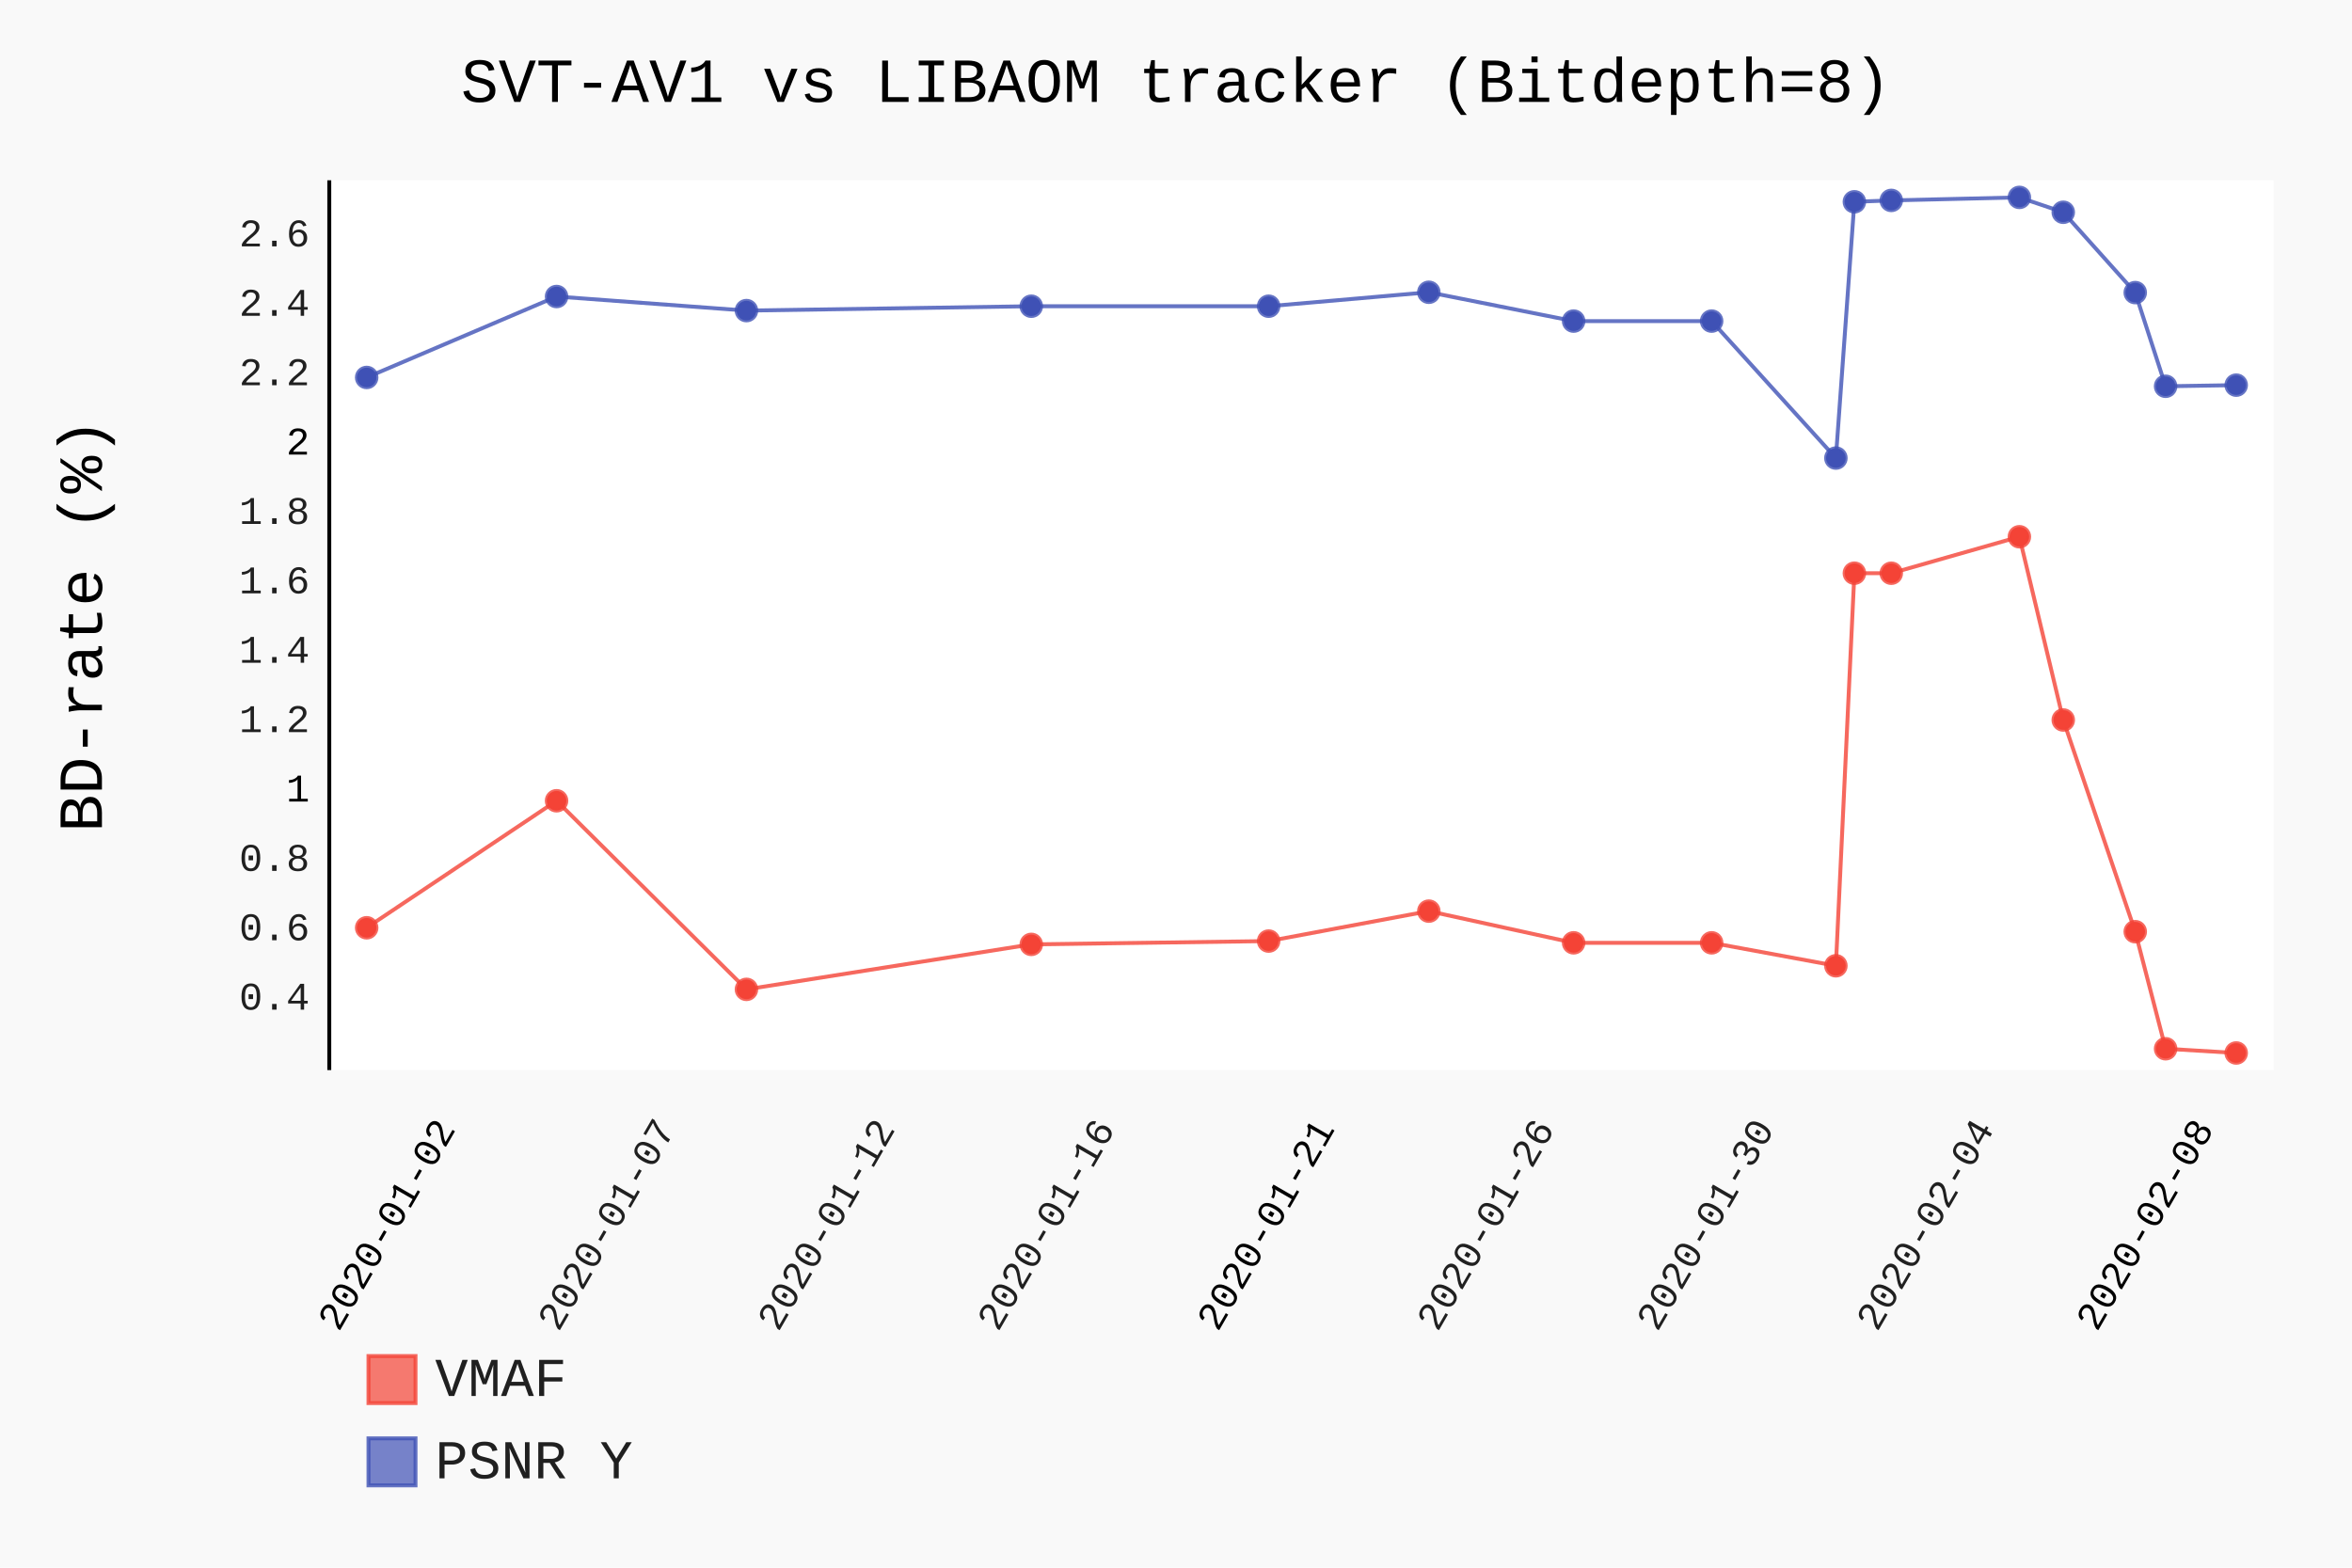
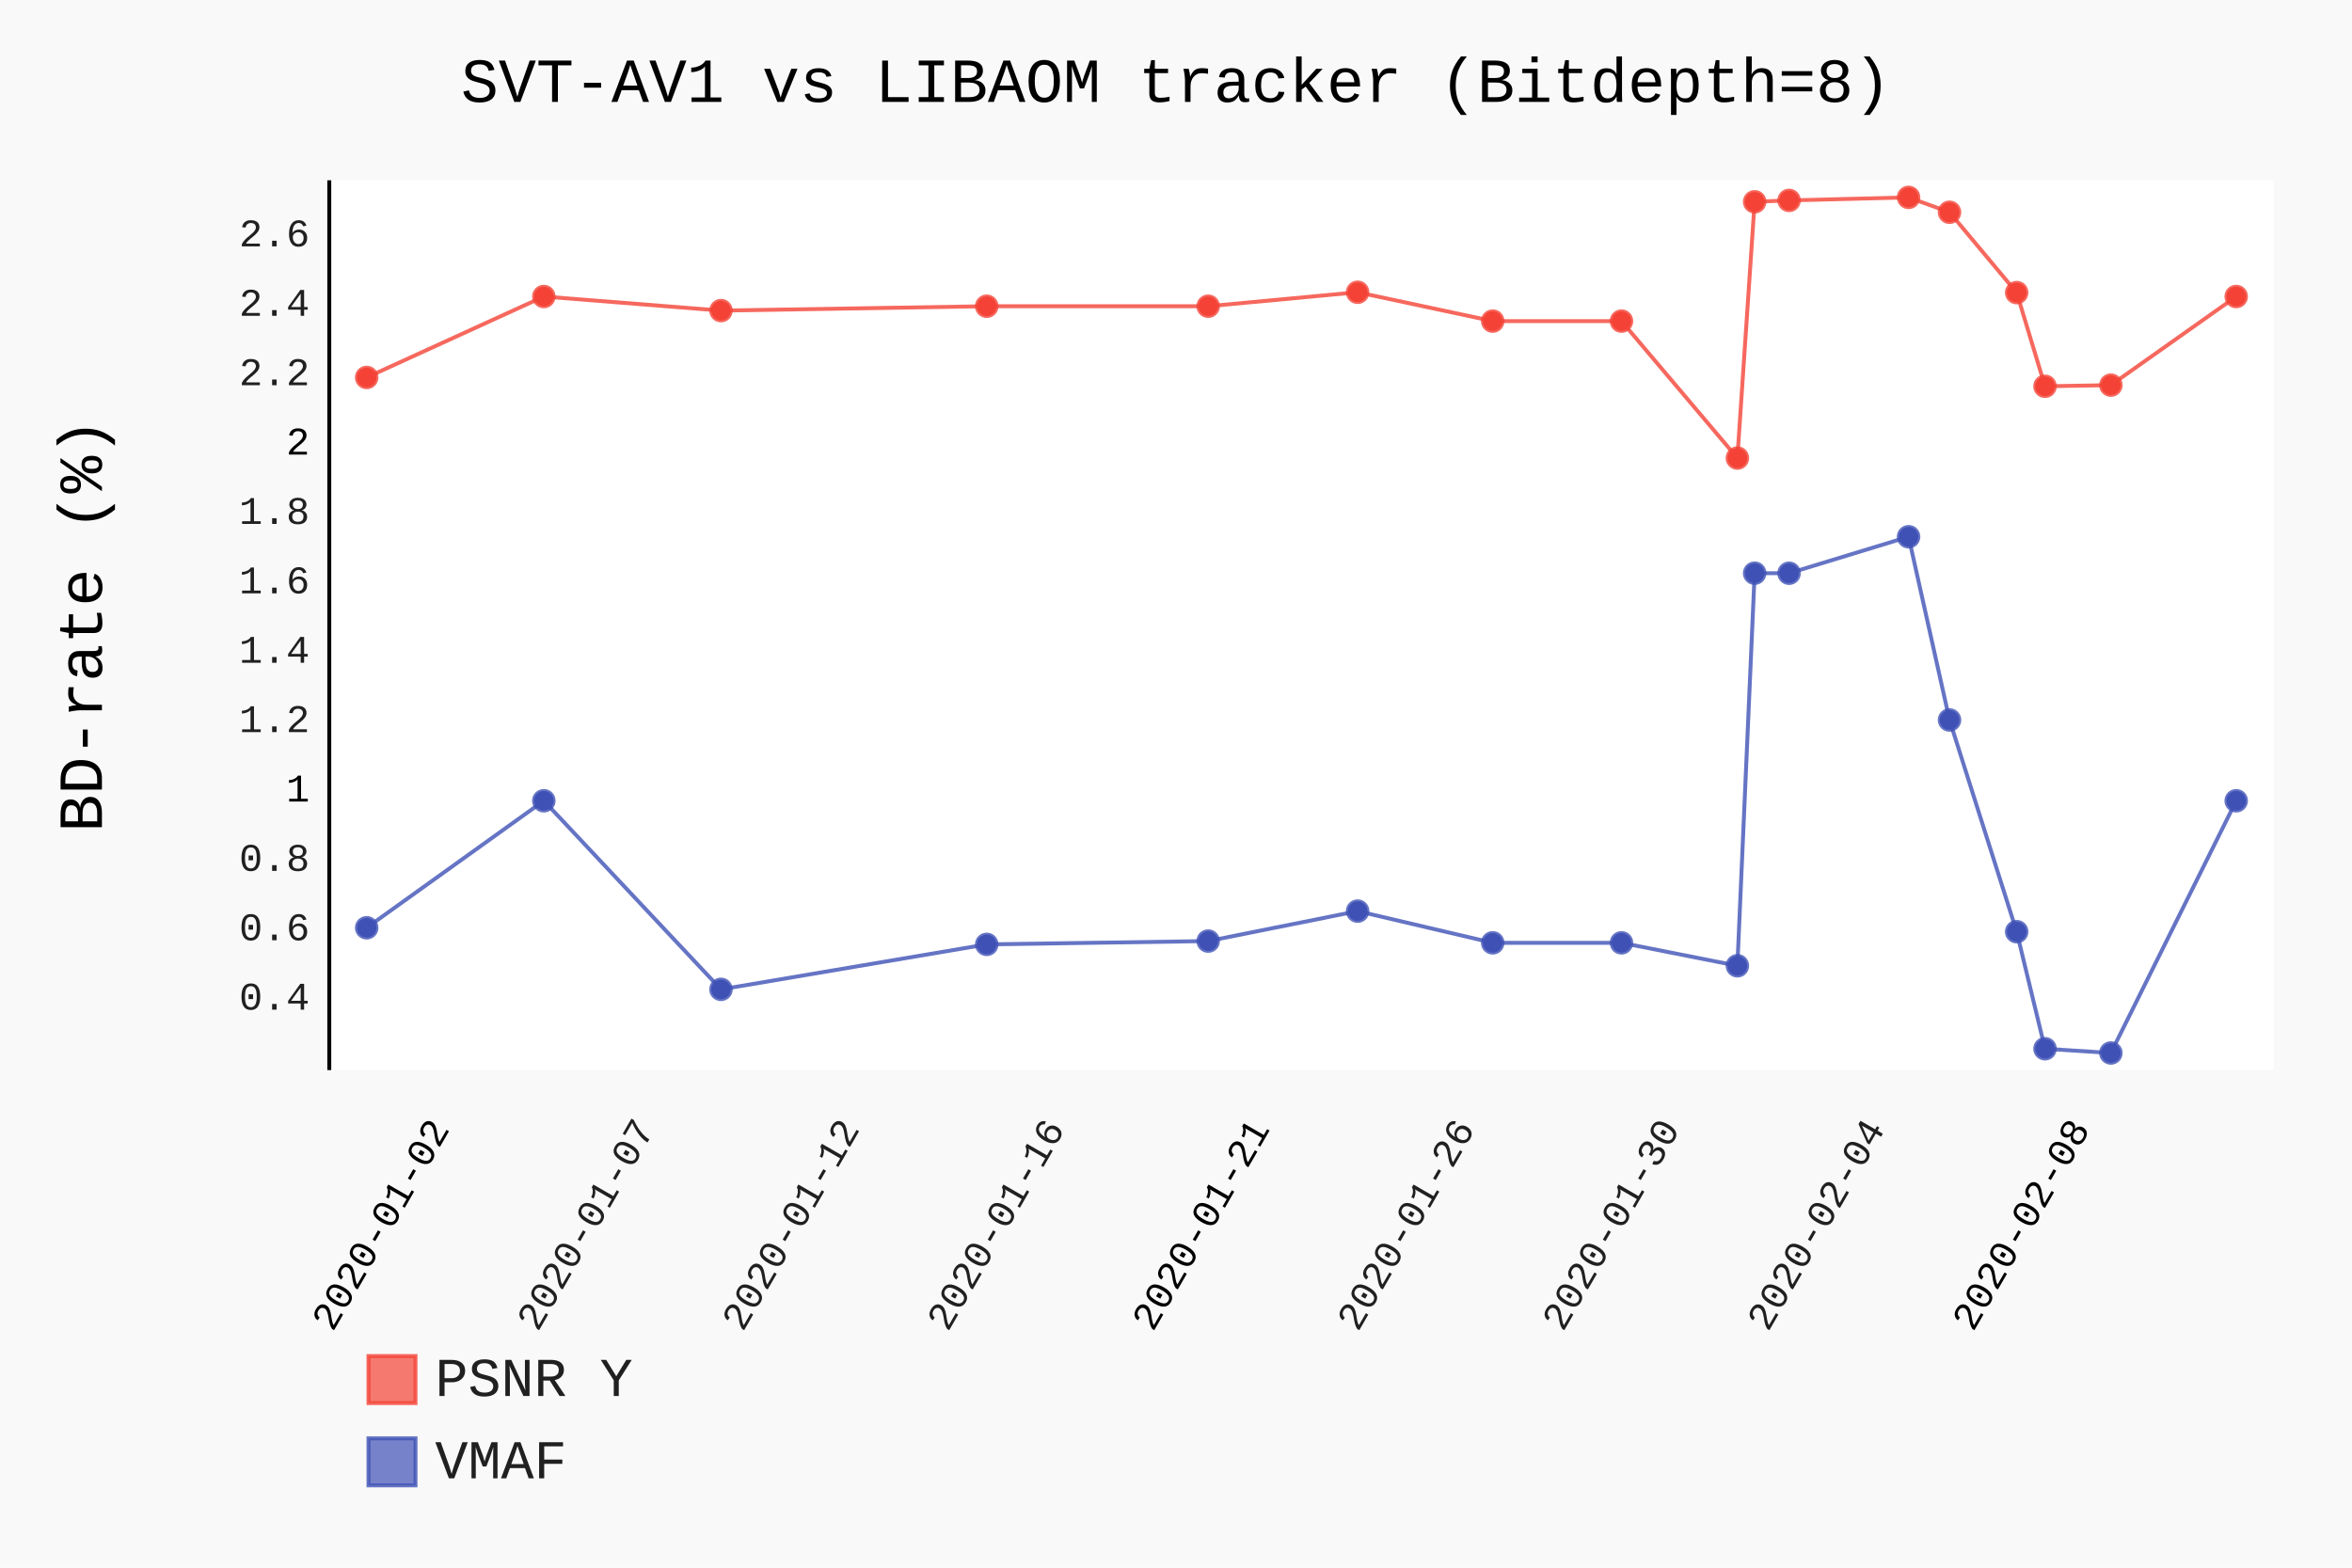
- <svg xmlns="http://www.w3.org/2000/svg" class="pygal-chart" id="chart-6fc23191-78fa-4740-b918-603c639f586f" viewBox="0 0 600 400">
+ <svg xmlns="http://www.w3.org/2000/svg" class="pygal-chart" id="chart-649c55eb-0600-44ac-b356-f36d2dc12b59" viewBox="0 0 600 400">
  <defs>
-     <style type="text/css">#chart-6fc23191-78fa-4740-b918-603c639f586f{-webkit-user-select:none;-webkit-font-smoothing:antialiased;font-family:Consolas,"Liberation Mono",Menlo,Courier,monospace}#chart-6fc23191-78fa-4740-b918-603c639f586f .title{font-family:Consolas,"Liberation Mono",Menlo,Courier,monospace;font-size:16px}#chart-6fc23191-78fa-4740-b918-603c639f586f .legends .legend text{font-family:Consolas,"Liberation Mono",Menlo,Courier,monospace;font-size:14px}#chart-6fc23191-78fa-4740-b918-603c639f586f .axis text{font-family:Consolas,"Liberation Mono",Menlo,Courier,monospace;font-size:10px}#chart-6fc23191-78fa-4740-b918-603c639f586f .axis text.major{font-family:Consolas,"Liberation Mono",Menlo,Courier,monospace;font-size:10px}#chart-6fc23191-78fa-4740-b918-603c639f586f .text-overlay text.value{font-family:Consolas,"Liberation Mono",Menlo,Courier,monospace;font-size:16px}#chart-6fc23191-78fa-4740-b918-603c639f586f .text-overlay text.label{font-family:Consolas,"Liberation Mono",Menlo,Courier,monospace;font-size:10px}#chart-6fc23191-78fa-4740-b918-603c639f586f .tooltip{font-family:Consolas,"Liberation Mono",Menlo,Courier,monospace;font-size:14px}#chart-6fc23191-78fa-4740-b918-603c639f586f text.no_data{font-family:Consolas,"Liberation Mono",Menlo,Courier,monospace;font-size:64px}
- #chart-6fc23191-78fa-4740-b918-603c639f586f{background-color:rgba(249,249,249,1)}#chart-6fc23191-78fa-4740-b918-603c639f586f path,#chart-6fc23191-78fa-4740-b918-603c639f586f line,#chart-6fc23191-78fa-4740-b918-603c639f586f rect,#chart-6fc23191-78fa-4740-b918-603c639f586f circle{-webkit-transition:150ms;-moz-transition:150ms;transition:150ms}#chart-6fc23191-78fa-4740-b918-603c639f586f .graph &gt; .background{fill:rgba(249,249,249,1)}#chart-6fc23191-78fa-4740-b918-603c639f586f .plot &gt; .background{fill:rgba(255,255,255,1)}#chart-6fc23191-78fa-4740-b918-603c639f586f .graph{fill:rgba(0,0,0,.87)}#chart-6fc23191-78fa-4740-b918-603c639f586f text.no_data{fill:rgba(0,0,0,1)}#chart-6fc23191-78fa-4740-b918-603c639f586f .title{fill:rgba(0,0,0,1)}#chart-6fc23191-78fa-4740-b918-603c639f586f .legends .legend text{fill:rgba(0,0,0,.87)}#chart-6fc23191-78fa-4740-b918-603c639f586f .legends .legend:hover text{fill:rgba(0,0,0,1)}#chart-6fc23191-78fa-4740-b918-603c639f586f .axis .line{stroke:rgba(0,0,0,1)}#chart-6fc23191-78fa-4740-b918-603c639f586f .axis .guide.line{stroke:rgba(0,0,0,.54)}#chart-6fc23191-78fa-4740-b918-603c639f586f .axis .major.line{stroke:rgba(0,0,0,.87)}#chart-6fc23191-78fa-4740-b918-603c639f586f .axis text.major{fill:rgba(0,0,0,1)}#chart-6fc23191-78fa-4740-b918-603c639f586f .axis.y .guides:hover .guide.line,#chart-6fc23191-78fa-4740-b918-603c639f586f .line-graph .axis.x .guides:hover .guide.line,#chart-6fc23191-78fa-4740-b918-603c639f586f .stackedline-graph .axis.x .guides:hover .guide.line,#chart-6fc23191-78fa-4740-b918-603c639f586f .xy-graph .axis.x .guides:hover .guide.line{stroke:rgba(0,0,0,1)}#chart-6fc23191-78fa-4740-b918-603c639f586f .axis .guides:hover text{fill:rgba(0,0,0,1)}#chart-6fc23191-78fa-4740-b918-603c639f586f .reactive{fill-opacity:.7;stroke-opacity:.8}#chart-6fc23191-78fa-4740-b918-603c639f586f .ci{stroke:rgba(0,0,0,.87)}#chart-6fc23191-78fa-4740-b918-603c639f586f .reactive.active,#chart-6fc23191-78fa-4740-b918-603c639f586f .active .reactive{fill-opacity:.8;stroke-opacity:.9;stroke-width:4}#chart-6fc23191-78fa-4740-b918-603c639f586f .ci .reactive.active{stroke-width:1.5}#chart-6fc23191-78fa-4740-b918-603c639f586f .series text{fill:rgba(0,0,0,1)}#chart-6fc23191-78fa-4740-b918-603c639f586f .tooltip rect{fill:rgba(255,255,255,1);stroke:rgba(0,0,0,1);-webkit-transition:opacity 150ms;-moz-transition:opacity 150ms;transition:opacity 150ms}#chart-6fc23191-78fa-4740-b918-603c639f586f .tooltip .label{fill:rgba(0,0,0,.87)}#chart-6fc23191-78fa-4740-b918-603c639f586f .tooltip .label{fill:rgba(0,0,0,.87)}#chart-6fc23191-78fa-4740-b918-603c639f586f .tooltip .legend{font-size:.8em;fill:rgba(0,0,0,.54)}#chart-6fc23191-78fa-4740-b918-603c639f586f .tooltip .x_label{font-size:.6em;fill:rgba(0,0,0,1)}#chart-6fc23191-78fa-4740-b918-603c639f586f .tooltip .xlink{font-size:.5em;text-decoration:underline}#chart-6fc23191-78fa-4740-b918-603c639f586f .tooltip .value{font-size:1.5em}#chart-6fc23191-78fa-4740-b918-603c639f586f .bound{font-size:.5em}#chart-6fc23191-78fa-4740-b918-603c639f586f .max-value{font-size:.75em;fill:rgba(0,0,0,.54)}#chart-6fc23191-78fa-4740-b918-603c639f586f .map-element{fill:rgba(255,255,255,1);stroke:rgba(0,0,0,.54) !important}#chart-6fc23191-78fa-4740-b918-603c639f586f .map-element .reactive{fill-opacity:inherit;stroke-opacity:inherit}#chart-6fc23191-78fa-4740-b918-603c639f586f .color-0,#chart-6fc23191-78fa-4740-b918-603c639f586f .color-0 a:visited{stroke:#F44336;fill:#F44336}#chart-6fc23191-78fa-4740-b918-603c639f586f .color-1,#chart-6fc23191-78fa-4740-b918-603c639f586f .color-1 a:visited{stroke:#3F51B5;fill:#3F51B5}#chart-6fc23191-78fa-4740-b918-603c639f586f .text-overlay .color-0 text{fill:black}#chart-6fc23191-78fa-4740-b918-603c639f586f .text-overlay .color-1 text{fill:black}
- #chart-6fc23191-78fa-4740-b918-603c639f586f text.no_data{text-anchor:middle}#chart-6fc23191-78fa-4740-b918-603c639f586f .guide.line{fill:none}#chart-6fc23191-78fa-4740-b918-603c639f586f .centered{text-anchor:middle}#chart-6fc23191-78fa-4740-b918-603c639f586f .title{text-anchor:middle}#chart-6fc23191-78fa-4740-b918-603c639f586f .legends .legend text{fill-opacity:1}#chart-6fc23191-78fa-4740-b918-603c639f586f .axis.x text{text-anchor:middle}#chart-6fc23191-78fa-4740-b918-603c639f586f .axis.x:not(.web) text[transform]{text-anchor:start}#chart-6fc23191-78fa-4740-b918-603c639f586f .axis.x:not(.web) text[transform].backwards{text-anchor:end}#chart-6fc23191-78fa-4740-b918-603c639f586f .axis.y text{text-anchor:end}#chart-6fc23191-78fa-4740-b918-603c639f586f .axis.y text[transform].backwards{text-anchor:start}#chart-6fc23191-78fa-4740-b918-603c639f586f .axis.y2 text{text-anchor:start}#chart-6fc23191-78fa-4740-b918-603c639f586f .axis.y2 text[transform].backwards{text-anchor:end}#chart-6fc23191-78fa-4740-b918-603c639f586f .axis .guide.line{stroke-dasharray:4,4}#chart-6fc23191-78fa-4740-b918-603c639f586f .axis .major.guide.line{stroke-dasharray:6,6}#chart-6fc23191-78fa-4740-b918-603c639f586f .horizontal .axis.y .guide.line,#chart-6fc23191-78fa-4740-b918-603c639f586f .horizontal .axis.y2 .guide.line,#chart-6fc23191-78fa-4740-b918-603c639f586f .vertical .axis.x .guide.line{opacity:0}#chart-6fc23191-78fa-4740-b918-603c639f586f .horizontal .axis.always_show .guide.line,#chart-6fc23191-78fa-4740-b918-603c639f586f .vertical .axis.always_show .guide.line{opacity:1 !important}#chart-6fc23191-78fa-4740-b918-603c639f586f .axis.y .guides:hover .guide.line,#chart-6fc23191-78fa-4740-b918-603c639f586f .axis.y2 .guides:hover .guide.line,#chart-6fc23191-78fa-4740-b918-603c639f586f .axis.x .guides:hover .guide.line{opacity:1}#chart-6fc23191-78fa-4740-b918-603c639f586f .axis .guides:hover text{opacity:1}#chart-6fc23191-78fa-4740-b918-603c639f586f .nofill{fill:none}#chart-6fc23191-78fa-4740-b918-603c639f586f .subtle-fill{fill-opacity:.2}#chart-6fc23191-78fa-4740-b918-603c639f586f .dot{stroke-width:1px;fill-opacity:1}#chart-6fc23191-78fa-4740-b918-603c639f586f .dot.active{stroke-width:5px}#chart-6fc23191-78fa-4740-b918-603c639f586f .dot.negative{fill:transparent}#chart-6fc23191-78fa-4740-b918-603c639f586f text,#chart-6fc23191-78fa-4740-b918-603c639f586f tspan{stroke:none !important}#chart-6fc23191-78fa-4740-b918-603c639f586f .series text.active{opacity:1}#chart-6fc23191-78fa-4740-b918-603c639f586f .tooltip rect{fill-opacity:.95;stroke-width:.5}#chart-6fc23191-78fa-4740-b918-603c639f586f .tooltip text{fill-opacity:1}#chart-6fc23191-78fa-4740-b918-603c639f586f .showable{visibility:hidden}#chart-6fc23191-78fa-4740-b918-603c639f586f .showable.shown{visibility:visible}#chart-6fc23191-78fa-4740-b918-603c639f586f .gauge-background{fill:rgba(229,229,229,1);stroke:none}#chart-6fc23191-78fa-4740-b918-603c639f586f .bg-lines{stroke:rgba(249,249,249,1);stroke-width:2px}</style>
+     <style type="text/css">#chart-649c55eb-0600-44ac-b356-f36d2dc12b59{-webkit-user-select:none;-webkit-font-smoothing:antialiased;font-family:Consolas,"Liberation Mono",Menlo,Courier,monospace}#chart-649c55eb-0600-44ac-b356-f36d2dc12b59 .title{font-family:Consolas,"Liberation Mono",Menlo,Courier,monospace;font-size:16px}#chart-649c55eb-0600-44ac-b356-f36d2dc12b59 .legends .legend text{font-family:Consolas,"Liberation Mono",Menlo,Courier,monospace;font-size:14px}#chart-649c55eb-0600-44ac-b356-f36d2dc12b59 .axis text{font-family:Consolas,"Liberation Mono",Menlo,Courier,monospace;font-size:10px}#chart-649c55eb-0600-44ac-b356-f36d2dc12b59 .axis text.major{font-family:Consolas,"Liberation Mono",Menlo,Courier,monospace;font-size:10px}#chart-649c55eb-0600-44ac-b356-f36d2dc12b59 .text-overlay text.value{font-family:Consolas,"Liberation Mono",Menlo,Courier,monospace;font-size:16px}#chart-649c55eb-0600-44ac-b356-f36d2dc12b59 .text-overlay text.label{font-family:Consolas,"Liberation Mono",Menlo,Courier,monospace;font-size:10px}#chart-649c55eb-0600-44ac-b356-f36d2dc12b59 .tooltip{font-family:Consolas,"Liberation Mono",Menlo,Courier,monospace;font-size:14px}#chart-649c55eb-0600-44ac-b356-f36d2dc12b59 text.no_data{font-family:Consolas,"Liberation Mono",Menlo,Courier,monospace;font-size:64px}
+ #chart-649c55eb-0600-44ac-b356-f36d2dc12b59{background-color:rgba(249,249,249,1)}#chart-649c55eb-0600-44ac-b356-f36d2dc12b59 path,#chart-649c55eb-0600-44ac-b356-f36d2dc12b59 line,#chart-649c55eb-0600-44ac-b356-f36d2dc12b59 rect,#chart-649c55eb-0600-44ac-b356-f36d2dc12b59 circle{-webkit-transition:150ms;-moz-transition:150ms;transition:150ms}#chart-649c55eb-0600-44ac-b356-f36d2dc12b59 .graph &gt; .background{fill:rgba(249,249,249,1)}#chart-649c55eb-0600-44ac-b356-f36d2dc12b59 .plot &gt; .background{fill:rgba(255,255,255,1)}#chart-649c55eb-0600-44ac-b356-f36d2dc12b59 .graph{fill:rgba(0,0,0,.87)}#chart-649c55eb-0600-44ac-b356-f36d2dc12b59 text.no_data{fill:rgba(0,0,0,1)}#chart-649c55eb-0600-44ac-b356-f36d2dc12b59 .title{fill:rgba(0,0,0,1)}#chart-649c55eb-0600-44ac-b356-f36d2dc12b59 .legends .legend text{fill:rgba(0,0,0,.87)}#chart-649c55eb-0600-44ac-b356-f36d2dc12b59 .legends .legend:hover text{fill:rgba(0,0,0,1)}#chart-649c55eb-0600-44ac-b356-f36d2dc12b59 .axis .line{stroke:rgba(0,0,0,1)}#chart-649c55eb-0600-44ac-b356-f36d2dc12b59 .axis .guide.line{stroke:rgba(0,0,0,.54)}#chart-649c55eb-0600-44ac-b356-f36d2dc12b59 .axis .major.line{stroke:rgba(0,0,0,.87)}#chart-649c55eb-0600-44ac-b356-f36d2dc12b59 .axis text.major{fill:rgba(0,0,0,1)}#chart-649c55eb-0600-44ac-b356-f36d2dc12b59 .axis.y .guides:hover .guide.line,#chart-649c55eb-0600-44ac-b356-f36d2dc12b59 .line-graph .axis.x .guides:hover .guide.line,#chart-649c55eb-0600-44ac-b356-f36d2dc12b59 .stackedline-graph .axis.x .guides:hover .guide.line,#chart-649c55eb-0600-44ac-b356-f36d2dc12b59 .xy-graph .axis.x .guides:hover .guide.line{stroke:rgba(0,0,0,1)}#chart-649c55eb-0600-44ac-b356-f36d2dc12b59 .axis .guides:hover text{fill:rgba(0,0,0,1)}#chart-649c55eb-0600-44ac-b356-f36d2dc12b59 .reactive{fill-opacity:.7;stroke-opacity:.8}#chart-649c55eb-0600-44ac-b356-f36d2dc12b59 .ci{stroke:rgba(0,0,0,.87)}#chart-649c55eb-0600-44ac-b356-f36d2dc12b59 .reactive.active,#chart-649c55eb-0600-44ac-b356-f36d2dc12b59 .active .reactive{fill-opacity:.8;stroke-opacity:.9;stroke-width:4}#chart-649c55eb-0600-44ac-b356-f36d2dc12b59 .ci .reactive.active{stroke-width:1.5}#chart-649c55eb-0600-44ac-b356-f36d2dc12b59 .series text{fill:rgba(0,0,0,1)}#chart-649c55eb-0600-44ac-b356-f36d2dc12b59 .tooltip rect{fill:rgba(255,255,255,1);stroke:rgba(0,0,0,1);-webkit-transition:opacity 150ms;-moz-transition:opacity 150ms;transition:opacity 150ms}#chart-649c55eb-0600-44ac-b356-f36d2dc12b59 .tooltip .label{fill:rgba(0,0,0,.87)}#chart-649c55eb-0600-44ac-b356-f36d2dc12b59 .tooltip .label{fill:rgba(0,0,0,.87)}#chart-649c55eb-0600-44ac-b356-f36d2dc12b59 .tooltip .legend{font-size:.8em;fill:rgba(0,0,0,.54)}#chart-649c55eb-0600-44ac-b356-f36d2dc12b59 .tooltip .x_label{font-size:.6em;fill:rgba(0,0,0,1)}#chart-649c55eb-0600-44ac-b356-f36d2dc12b59 .tooltip .xlink{font-size:.5em;text-decoration:underline}#chart-649c55eb-0600-44ac-b356-f36d2dc12b59 .tooltip .value{font-size:1.5em}#chart-649c55eb-0600-44ac-b356-f36d2dc12b59 .bound{font-size:.5em}#chart-649c55eb-0600-44ac-b356-f36d2dc12b59 .max-value{font-size:.75em;fill:rgba(0,0,0,.54)}#chart-649c55eb-0600-44ac-b356-f36d2dc12b59 .map-element{fill:rgba(255,255,255,1);stroke:rgba(0,0,0,.54) !important}#chart-649c55eb-0600-44ac-b356-f36d2dc12b59 .map-element .reactive{fill-opacity:inherit;stroke-opacity:inherit}#chart-649c55eb-0600-44ac-b356-f36d2dc12b59 .color-0,#chart-649c55eb-0600-44ac-b356-f36d2dc12b59 .color-0 a:visited{stroke:#F44336;fill:#F44336}#chart-649c55eb-0600-44ac-b356-f36d2dc12b59 .color-1,#chart-649c55eb-0600-44ac-b356-f36d2dc12b59 .color-1 a:visited{stroke:#3F51B5;fill:#3F51B5}#chart-649c55eb-0600-44ac-b356-f36d2dc12b59 .text-overlay .color-0 text{fill:black}#chart-649c55eb-0600-44ac-b356-f36d2dc12b59 .text-overlay .color-1 text{fill:black}
+ #chart-649c55eb-0600-44ac-b356-f36d2dc12b59 text.no_data{text-anchor:middle}#chart-649c55eb-0600-44ac-b356-f36d2dc12b59 .guide.line{fill:none}#chart-649c55eb-0600-44ac-b356-f36d2dc12b59 .centered{text-anchor:middle}#chart-649c55eb-0600-44ac-b356-f36d2dc12b59 .title{text-anchor:middle}#chart-649c55eb-0600-44ac-b356-f36d2dc12b59 .legends .legend text{fill-opacity:1}#chart-649c55eb-0600-44ac-b356-f36d2dc12b59 .axis.x text{text-anchor:middle}#chart-649c55eb-0600-44ac-b356-f36d2dc12b59 .axis.x:not(.web) text[transform]{text-anchor:start}#chart-649c55eb-0600-44ac-b356-f36d2dc12b59 .axis.x:not(.web) text[transform].backwards{text-anchor:end}#chart-649c55eb-0600-44ac-b356-f36d2dc12b59 .axis.y text{text-anchor:end}#chart-649c55eb-0600-44ac-b356-f36d2dc12b59 .axis.y text[transform].backwards{text-anchor:start}#chart-649c55eb-0600-44ac-b356-f36d2dc12b59 .axis.y2 text{text-anchor:start}#chart-649c55eb-0600-44ac-b356-f36d2dc12b59 .axis.y2 text[transform].backwards{text-anchor:end}#chart-649c55eb-0600-44ac-b356-f36d2dc12b59 .axis .guide.line{stroke-dasharray:4,4}#chart-649c55eb-0600-44ac-b356-f36d2dc12b59 .axis .major.guide.line{stroke-dasharray:6,6}#chart-649c55eb-0600-44ac-b356-f36d2dc12b59 .horizontal .axis.y .guide.line,#chart-649c55eb-0600-44ac-b356-f36d2dc12b59 .horizontal .axis.y2 .guide.line,#chart-649c55eb-0600-44ac-b356-f36d2dc12b59 .vertical .axis.x .guide.line{opacity:0}#chart-649c55eb-0600-44ac-b356-f36d2dc12b59 .horizontal .axis.always_show .guide.line,#chart-649c55eb-0600-44ac-b356-f36d2dc12b59 .vertical .axis.always_show .guide.line{opacity:1 !important}#chart-649c55eb-0600-44ac-b356-f36d2dc12b59 .axis.y .guides:hover .guide.line,#chart-649c55eb-0600-44ac-b356-f36d2dc12b59 .axis.y2 .guides:hover .guide.line,#chart-649c55eb-0600-44ac-b356-f36d2dc12b59 .axis.x .guides:hover .guide.line{opacity:1}#chart-649c55eb-0600-44ac-b356-f36d2dc12b59 .axis .guides:hover text{opacity:1}#chart-649c55eb-0600-44ac-b356-f36d2dc12b59 .nofill{fill:none}#chart-649c55eb-0600-44ac-b356-f36d2dc12b59 .subtle-fill{fill-opacity:.2}#chart-649c55eb-0600-44ac-b356-f36d2dc12b59 .dot{stroke-width:1px;fill-opacity:1}#chart-649c55eb-0600-44ac-b356-f36d2dc12b59 .dot.active{stroke-width:5px}#chart-649c55eb-0600-44ac-b356-f36d2dc12b59 .dot.negative{fill:transparent}#chart-649c55eb-0600-44ac-b356-f36d2dc12b59 text,#chart-649c55eb-0600-44ac-b356-f36d2dc12b59 tspan{stroke:none !important}#chart-649c55eb-0600-44ac-b356-f36d2dc12b59 .series text.active{opacity:1}#chart-649c55eb-0600-44ac-b356-f36d2dc12b59 .tooltip rect{fill-opacity:.95;stroke-width:.5}#chart-649c55eb-0600-44ac-b356-f36d2dc12b59 .tooltip text{fill-opacity:1}#chart-649c55eb-0600-44ac-b356-f36d2dc12b59 .showable{visibility:hidden}#chart-649c55eb-0600-44ac-b356-f36d2dc12b59 .showable.shown{visibility:visible}#chart-649c55eb-0600-44ac-b356-f36d2dc12b59 .gauge-background{fill:rgba(229,229,229,1);stroke:none}#chart-649c55eb-0600-44ac-b356-f36d2dc12b59 .bg-lines{stroke:rgba(249,249,249,1);stroke-width:2px}</style>
  </defs>
  <g class="graph datetimeline-graph vertical">
    <rect class="background" height="400" width="600" x="0" y="0" />
    <g class="plot" transform="translate(84, 46)">
      <rect class="background" height="227.038" width="496.0" x="0" y="0" />
      <g class="axis y">
        <g class="guides">
          <text class="" x="-5" y="211.616">0.4</text>
        </g>
        <g class="guides">
          <text class="" x="-5" y="193.913">0.6</text>
        </g>
        <g class="guides">
          <text class="" x="-5" y="176.209">0.8</text>
        </g>
        <g class="guides">
          <text class="major" x="-5" y="158.505">1</text>
        </g>
        <g class="guides">
          <text class="" x="-5" y="140.801">1.2</text>
        </g>
        <g class="guides">
          <text class="" x="-5" y="123.097">1.4</text>
        </g>
        <g class="guides">
          <text class="" x="-5" y="105.393">1.6</text>
        </g>
        <g class="guides">
          <text class="" x="-5" y="87.69">1.8</text>
        </g>
        <g class="guides">
          <text class="major" x="-5" y="69.986">2</text>
        </g>
        <g class="guides">
          <text class="" x="-5" y="52.282">2.2</text>
        </g>
        <g class="guides">
          <text class="" x="-5" y="34.578">2.4</text>
        </g>
        <g class="guides">
          <text class="" x="-5" y="16.874">2.6</text>
        </g>
      </g>
      <g class="axis x">
        <path class="line" d="M0 0 v227.038" />
        <g class="guides">
-           <path class="major guide line" d="M32.413 0 v227.038" />
-           <text class="major backwards" transform="rotate(300 32.41322 242.0385)" x="32.413" y="242.038">2020-01-02</text>
-         </g>
-         <g class="guides">
-           <path class="guide line" d="M88.479 0 v227.038" />
-           <text class="backwards" transform="rotate(300 88.47879 242.0385)" x="88.479" y="242.038">2020-01-07</text>
-         </g>
-         <g class="guides">
-           <path class="guide line" d="M144.544 0 v227.038" />
-           <text class="backwards" transform="rotate(300 144.5444 242.0385)" x="144.544" y="242.038">2020-01-12</text>
-         </g>
-         <g class="guides">
-           <path class="guide line" d="M200.61 0 v227.038" />
-           <text class="backwards" transform="rotate(300 200.6099 242.0385)" x="200.61" y="242.038">2020-01-16</text>
-         </g>
-         <g class="guides">
-           <path class="major guide line" d="M256.676 0 v227.038" />
-           <text class="major backwards" transform="rotate(300 256.6755 242.0385)" x="256.676" y="242.038">2020-01-21</text>
-         </g>
-         <g class="guides">
-           <path class="guide line" d="M312.741 0 v227.038" />
-           <text class="backwards" transform="rotate(300 312.7411 242.0385)" x="312.741" y="242.038">2020-01-26</text>
-         </g>
-         <g class="guides">
-           <path class="guide line" d="M368.807 0 v227.038" />
-           <text class="backwards" transform="rotate(300 368.8067 242.0385)" x="368.807" y="242.038">2020-01-30</text>
-         </g>
-         <g class="guides">
-           <path class="guide line" d="M424.872 0 v227.038" />
-           <text class="backwards" transform="rotate(300 424.8722 242.0385)" x="424.872" y="242.038">2020-02-04</text>
-         </g>
-         <g class="guides">
-           <path class="major guide line" d="M480.938 0 v227.038" />
-           <text class="major backwards" transform="rotate(300 480.9378 242.0385)" x="480.938" y="242.038">2020-02-08</text>
+           <path class="major guide line" d="M30.88 0 v227.038" />
+           <text class="major backwards" transform="rotate(300 30.87964 242.0385)" x="30.88" y="242.038">2020-01-02</text>
+         </g>
+         <g class="guides">
+           <path class="guide line" d="M83.186 0 v227.038" />
+           <text class="backwards" transform="rotate(300 83.18646 242.0385)" x="83.186" y="242.038">2020-01-07</text>
+         </g>
+         <g class="guides">
+           <path class="guide line" d="M135.493 0 v227.038" />
+           <text class="backwards" transform="rotate(300 135.4933 242.0385)" x="135.493" y="242.038">2020-01-12</text>
+         </g>
+         <g class="guides">
+           <path class="guide line" d="M187.8 0 v227.038" />
+           <text class="backwards" transform="rotate(300 187.8001 242.0385)" x="187.8" y="242.038">2020-01-16</text>
+         </g>
+         <g class="guides">
+           <path class="major guide line" d="M240.107 0 v227.038" />
+           <text class="major backwards" transform="rotate(300 240.1069 242.0385)" x="240.107" y="242.038">2020-01-21</text>
+         </g>
+         <g class="guides">
+           <path class="guide line" d="M292.414 0 v227.038" />
+           <text class="backwards" transform="rotate(300 292.4137 242.0385)" x="292.414" y="242.038">2020-01-26</text>
+         </g>
+         <g class="guides">
+           <path class="guide line" d="M344.721 0 v227.038" />
+           <text class="backwards" transform="rotate(300 344.7205 242.0385)" x="344.721" y="242.038">2020-01-30</text>
+         </g>
+         <g class="guides">
+           <path class="guide line" d="M397.027 0 v227.038" />
+           <text class="backwards" transform="rotate(300 397.0273 242.0385)" x="397.027" y="242.038">2020-02-04</text>
+         </g>
+         <g class="guides">
+           <path class="major guide line" d="M449.334 0 v227.038" />
+           <text class="major backwards" transform="rotate(300 449.3342 242.0385)" x="449.334" y="242.038">2020-02-08</text>
        </g>
      </g>
      <g class="series serie-0 color-0">
-         <path class="line reactive nofill" d="M9.538 190.724 L57.979 158.319 106.42 206.439 179.081 194.963 239.632 194.119 280.494 186.477 317.433 194.564 352.644 194.564 384.338 200.422 389.058 100.254 398.47 100.262 431.148 90.952 442.344 137.708 460.705 191.724 468.451 221.59 486.462 222.672" />
+         <path class="line reactive nofill" d="M9.538 50.309 L54.732 29.659 99.925 33.251 167.714 32.135 224.206 32.132 262.328 28.572 296.791 35.932 329.642 35.932 359.21 70.877 363.614 5.487 372.396 5.136 402.882 4.366 413.327 8.159 430.457 28.657 437.685 52.558 454.488 52.27 486.462 29.659" />
      </g>
      <g class="series serie-1 color-1">
-         <path class="line reactive nofill" d="M9.538 50.309 L57.979 29.659 106.42 33.251 179.081 32.135 239.632 32.132 280.494 28.572 317.433 35.932 352.644 35.932 384.338 70.877 389.058 5.487 398.47 5.136 431.148 4.366 442.344 8.159 460.705 28.657 468.451 52.558 486.462 52.27" />
+         <path class="line reactive nofill" d="M9.538 190.724 L54.732 158.319 99.925 206.439 167.714 194.963 224.206 194.119 262.328 186.477 296.791 194.564 329.642 194.564 359.21 200.422 363.614 100.254 372.396 100.262 402.882 90.952 413.327 137.708 430.457 191.724 437.685 221.59 454.488 222.672 486.462 158.319" />
      </g>
    </g>
    <g class="titles">
      <text class="title plot_title" x="300.0" y="26">SVT-AV1 vs LIBAOM tracker (Bitdepth=8)</text>
      <text class="title" transform="rotate(-90 0 159.5192)" x="0" y="185.519">BD-rate (%)</text>
    </g>
    <g class="plot overlay" transform="translate(84, 46)">
      <g class="series serie-0 color-0">
        <g class="dots">
+           <circle class="dot reactive tooltip-trigger" cx="9.538" cy="50.309" r="2.5" />
+         </g>
+         <g class="dots">
+           <circle class="dot reactive tooltip-trigger" cx="54.732" cy="29.659" r="2.5" />
+         </g>
+         <g class="dots">
+           <circle class="dot reactive tooltip-trigger" cx="99.925" cy="33.251" r="2.5" />
+         </g>
+         <g class="dots">
+           <circle class="dot reactive tooltip-trigger" cx="167.714" cy="32.135" r="2.5" />
+         </g>
+         <g class="dots">
+           <circle class="dot reactive tooltip-trigger" cx="224.206" cy="32.132" r="2.5" />
+         </g>
+         <g class="dots">
+           <circle class="dot reactive tooltip-trigger" cx="262.328" cy="28.572" r="2.5" />
+         </g>
+         <g class="dots">
+           <circle class="dot reactive tooltip-trigger" cx="296.791" cy="35.932" r="2.5" />
+         </g>
+         <g class="dots">
+           <circle class="dot reactive tooltip-trigger" cx="329.642" cy="35.932" r="2.5" />
+         </g>
+         <g class="dots">
+           <circle class="dot reactive tooltip-trigger" cx="359.21" cy="70.877" r="2.5" />
+         </g>
+         <g class="dots">
+           <circle class="dot reactive tooltip-trigger" cx="363.614" cy="5.487" r="2.5" />
+         </g>
+         <g class="dots">
+           <circle class="dot reactive tooltip-trigger" cx="372.396" cy="5.136" r="2.5" />
+         </g>
+         <g class="dots">
+           <circle class="dot reactive tooltip-trigger" cx="402.882" cy="4.366" r="2.5" />
+         </g>
+         <g class="dots">
+           <circle class="dot reactive tooltip-trigger" cx="413.327" cy="8.159" r="2.5" />
+         </g>
+         <g class="dots">
+           <circle class="dot reactive tooltip-trigger" cx="430.457" cy="28.657" r="2.5" />
+         </g>
+         <g class="dots">
+           <circle class="dot reactive tooltip-trigger" cx="437.685" cy="52.558" r="2.5" />
+         </g>
+         <g class="dots">
+           <circle class="dot reactive tooltip-trigger" cx="454.488" cy="52.27" r="2.5" />
+         </g>
+         <g class="dots">
+           <circle class="dot reactive tooltip-trigger" cx="486.462" cy="29.659" r="2.5" />
+         </g>
+       </g>
+       <g class="series serie-1 color-1">
+         <g class="dots">
          <circle class="dot reactive tooltip-trigger" cx="9.538" cy="190.724" r="2.5" />
        </g>
        <g class="dots">
-           <circle class="dot reactive tooltip-trigger" cx="57.979" cy="158.319" r="2.5" />
-         </g>
-         <g class="dots">
-           <circle class="dot reactive tooltip-trigger" cx="106.42" cy="206.439" r="2.5" />
-         </g>
-         <g class="dots">
-           <circle class="dot reactive tooltip-trigger" cx="179.081" cy="194.963" r="2.5" />
-         </g>
-         <g class="dots">
-           <circle class="dot reactive tooltip-trigger" cx="239.632" cy="194.119" r="2.5" />
-         </g>
-         <g class="dots">
-           <circle class="dot reactive tooltip-trigger" cx="280.494" cy="186.477" r="2.5" />
-         </g>
-         <g class="dots">
-           <circle class="dot reactive tooltip-trigger" cx="317.433" cy="194.564" r="2.5" />
-         </g>
-         <g class="dots">
-           <circle class="dot reactive tooltip-trigger" cx="352.644" cy="194.564" r="2.5" />
-         </g>
-         <g class="dots">
-           <circle class="dot reactive tooltip-trigger" cx="384.338" cy="200.422" r="2.5" />
-         </g>
-         <g class="dots">
-           <circle class="dot reactive tooltip-trigger" cx="389.058" cy="100.254" r="2.5" />
-         </g>
-         <g class="dots">
-           <circle class="dot reactive tooltip-trigger" cx="398.47" cy="100.262" r="2.5" />
-         </g>
-         <g class="dots">
-           <circle class="dot reactive tooltip-trigger" cx="431.148" cy="90.952" r="2.5" />
-         </g>
-         <g class="dots">
-           <circle class="dot reactive tooltip-trigger" cx="442.344" cy="137.708" r="2.5" />
-         </g>
-         <g class="dots">
-           <circle class="dot reactive tooltip-trigger" cx="460.705" cy="191.724" r="2.5" />
-         </g>
-         <g class="dots">
-           <circle class="dot reactive tooltip-trigger" cx="468.451" cy="221.59" r="2.5" />
-         </g>
-         <g class="dots">
-           <circle class="dot reactive tooltip-trigger" cx="486.462" cy="222.672" r="2.5" />
-         </g>
-       </g>
-       <g class="series serie-1 color-1">
-         <g class="dots">
-           <circle class="dot reactive tooltip-trigger" cx="9.538" cy="50.309" r="2.5" />
-         </g>
-         <g class="dots">
-           <circle class="dot reactive tooltip-trigger" cx="57.979" cy="29.659" r="2.5" />
-         </g>
-         <g class="dots">
-           <circle class="dot reactive tooltip-trigger" cx="106.42" cy="33.251" r="2.5" />
-         </g>
-         <g class="dots">
-           <circle class="dot reactive tooltip-trigger" cx="179.081" cy="32.135" r="2.5" />
-         </g>
-         <g class="dots">
-           <circle class="dot reactive tooltip-trigger" cx="239.632" cy="32.132" r="2.5" />
-         </g>
-         <g class="dots">
-           <circle class="dot reactive tooltip-trigger" cx="280.494" cy="28.572" r="2.5" />
-         </g>
-         <g class="dots">
-           <circle class="dot reactive tooltip-trigger" cx="317.433" cy="35.932" r="2.5" />
-         </g>
-         <g class="dots">
-           <circle class="dot reactive tooltip-trigger" cx="352.644" cy="35.932" r="2.5" />
-         </g>
-         <g class="dots">
-           <circle class="dot reactive tooltip-trigger" cx="384.338" cy="70.877" r="2.5" />
-         </g>
-         <g class="dots">
-           <circle class="dot reactive tooltip-trigger" cx="389.058" cy="5.487" r="2.5" />
-         </g>
-         <g class="dots">
-           <circle class="dot reactive tooltip-trigger" cx="398.47" cy="5.136" r="2.5" />
-         </g>
-         <g class="dots">
-           <circle class="dot reactive tooltip-trigger" cx="431.148" cy="4.366" r="2.5" />
-         </g>
-         <g class="dots">
-           <circle class="dot reactive tooltip-trigger" cx="442.344" cy="8.159" r="2.5" />
-         </g>
-         <g class="dots">
-           <circle class="dot reactive tooltip-trigger" cx="460.705" cy="28.657" r="2.5" />
-         </g>
-         <g class="dots">
-           <circle class="dot reactive tooltip-trigger" cx="468.451" cy="52.558" r="2.5" />
-         </g>
-         <g class="dots">
-           <circle class="dot reactive tooltip-trigger" cx="486.462" cy="52.27" r="2.5" />
+           <circle class="dot reactive tooltip-trigger" cx="54.732" cy="158.319" r="2.5" />
+         </g>
+         <g class="dots">
+           <circle class="dot reactive tooltip-trigger" cx="99.925" cy="206.439" r="2.5" />
+         </g>
+         <g class="dots">
+           <circle class="dot reactive tooltip-trigger" cx="167.714" cy="194.963" r="2.5" />
+         </g>
+         <g class="dots">
+           <circle class="dot reactive tooltip-trigger" cx="224.206" cy="194.119" r="2.5" />
+         </g>
+         <g class="dots">
+           <circle class="dot reactive tooltip-trigger" cx="262.328" cy="186.477" r="2.5" />
+         </g>
+         <g class="dots">
+           <circle class="dot reactive tooltip-trigger" cx="296.791" cy="194.564" r="2.5" />
+         </g>
+         <g class="dots">
+           <circle class="dot reactive tooltip-trigger" cx="329.642" cy="194.564" r="2.5" />
+         </g>
+         <g class="dots">
+           <circle class="dot reactive tooltip-trigger" cx="359.21" cy="200.422" r="2.5" />
+         </g>
+         <g class="dots">
+           <circle class="dot reactive tooltip-trigger" cx="363.614" cy="100.254" r="2.5" />
+         </g>
+         <g class="dots">
+           <circle class="dot reactive tooltip-trigger" cx="372.396" cy="100.262" r="2.5" />
+         </g>
+         <g class="dots">
+           <circle class="dot reactive tooltip-trigger" cx="402.882" cy="90.952" r="2.5" />
+         </g>
+         <g class="dots">
+           <circle class="dot reactive tooltip-trigger" cx="413.327" cy="137.708" r="2.5" />
+         </g>
+         <g class="dots">
+           <circle class="dot reactive tooltip-trigger" cx="430.457" cy="191.724" r="2.5" />
+         </g>
+         <g class="dots">
+           <circle class="dot reactive tooltip-trigger" cx="437.685" cy="221.59" r="2.5" />
+         </g>
+         <g class="dots">
+           <circle class="dot reactive tooltip-trigger" cx="454.488" cy="222.672" r="2.5" />
+         </g>
+         <g class="dots">
+           <circle class="dot reactive tooltip-trigger" cx="486.462" cy="158.319" r="2.5" />
        </g>
      </g>
    </g>
    <g class="plot text-overlay" transform="translate(84, 46)">
      <g class="series serie-0 color-0" />
      <g class="series serie-1 color-1" />
    </g>
    <g class="plot tooltip-overlay" transform="translate(84, 46)">
      <g class="tooltip" style="opacity: 0" transform="translate(0 0)">
        <rect class="tooltip-box" height="0" rx="0" ry="0" width="0" />
        <g class="text" />
      </g>
    </g>
    <g class="legends" transform="translate(94, 345)">
      <g class="legend reactive activate-serie" id="activate-serie-0">
        <rect class="color-0 reactive" height="12" width="12" x="0.0" y="1.0" />
-         <text x="17.0" y="11.2">VMAF</text>
+         <text x="17.0" y="11.2">PSNR Y</text>
      </g>
      <g class="legend reactive activate-serie" id="activate-serie-1">
        <rect class="color-1 reactive" height="12" width="12" x="0.0" y="22.0" />
-         <text x="17.0" y="32.2">PSNR Y</text>
+         <text x="17.0" y="32.2">VMAF</text>
      </g>
    </g>
  </g>
</svg>
